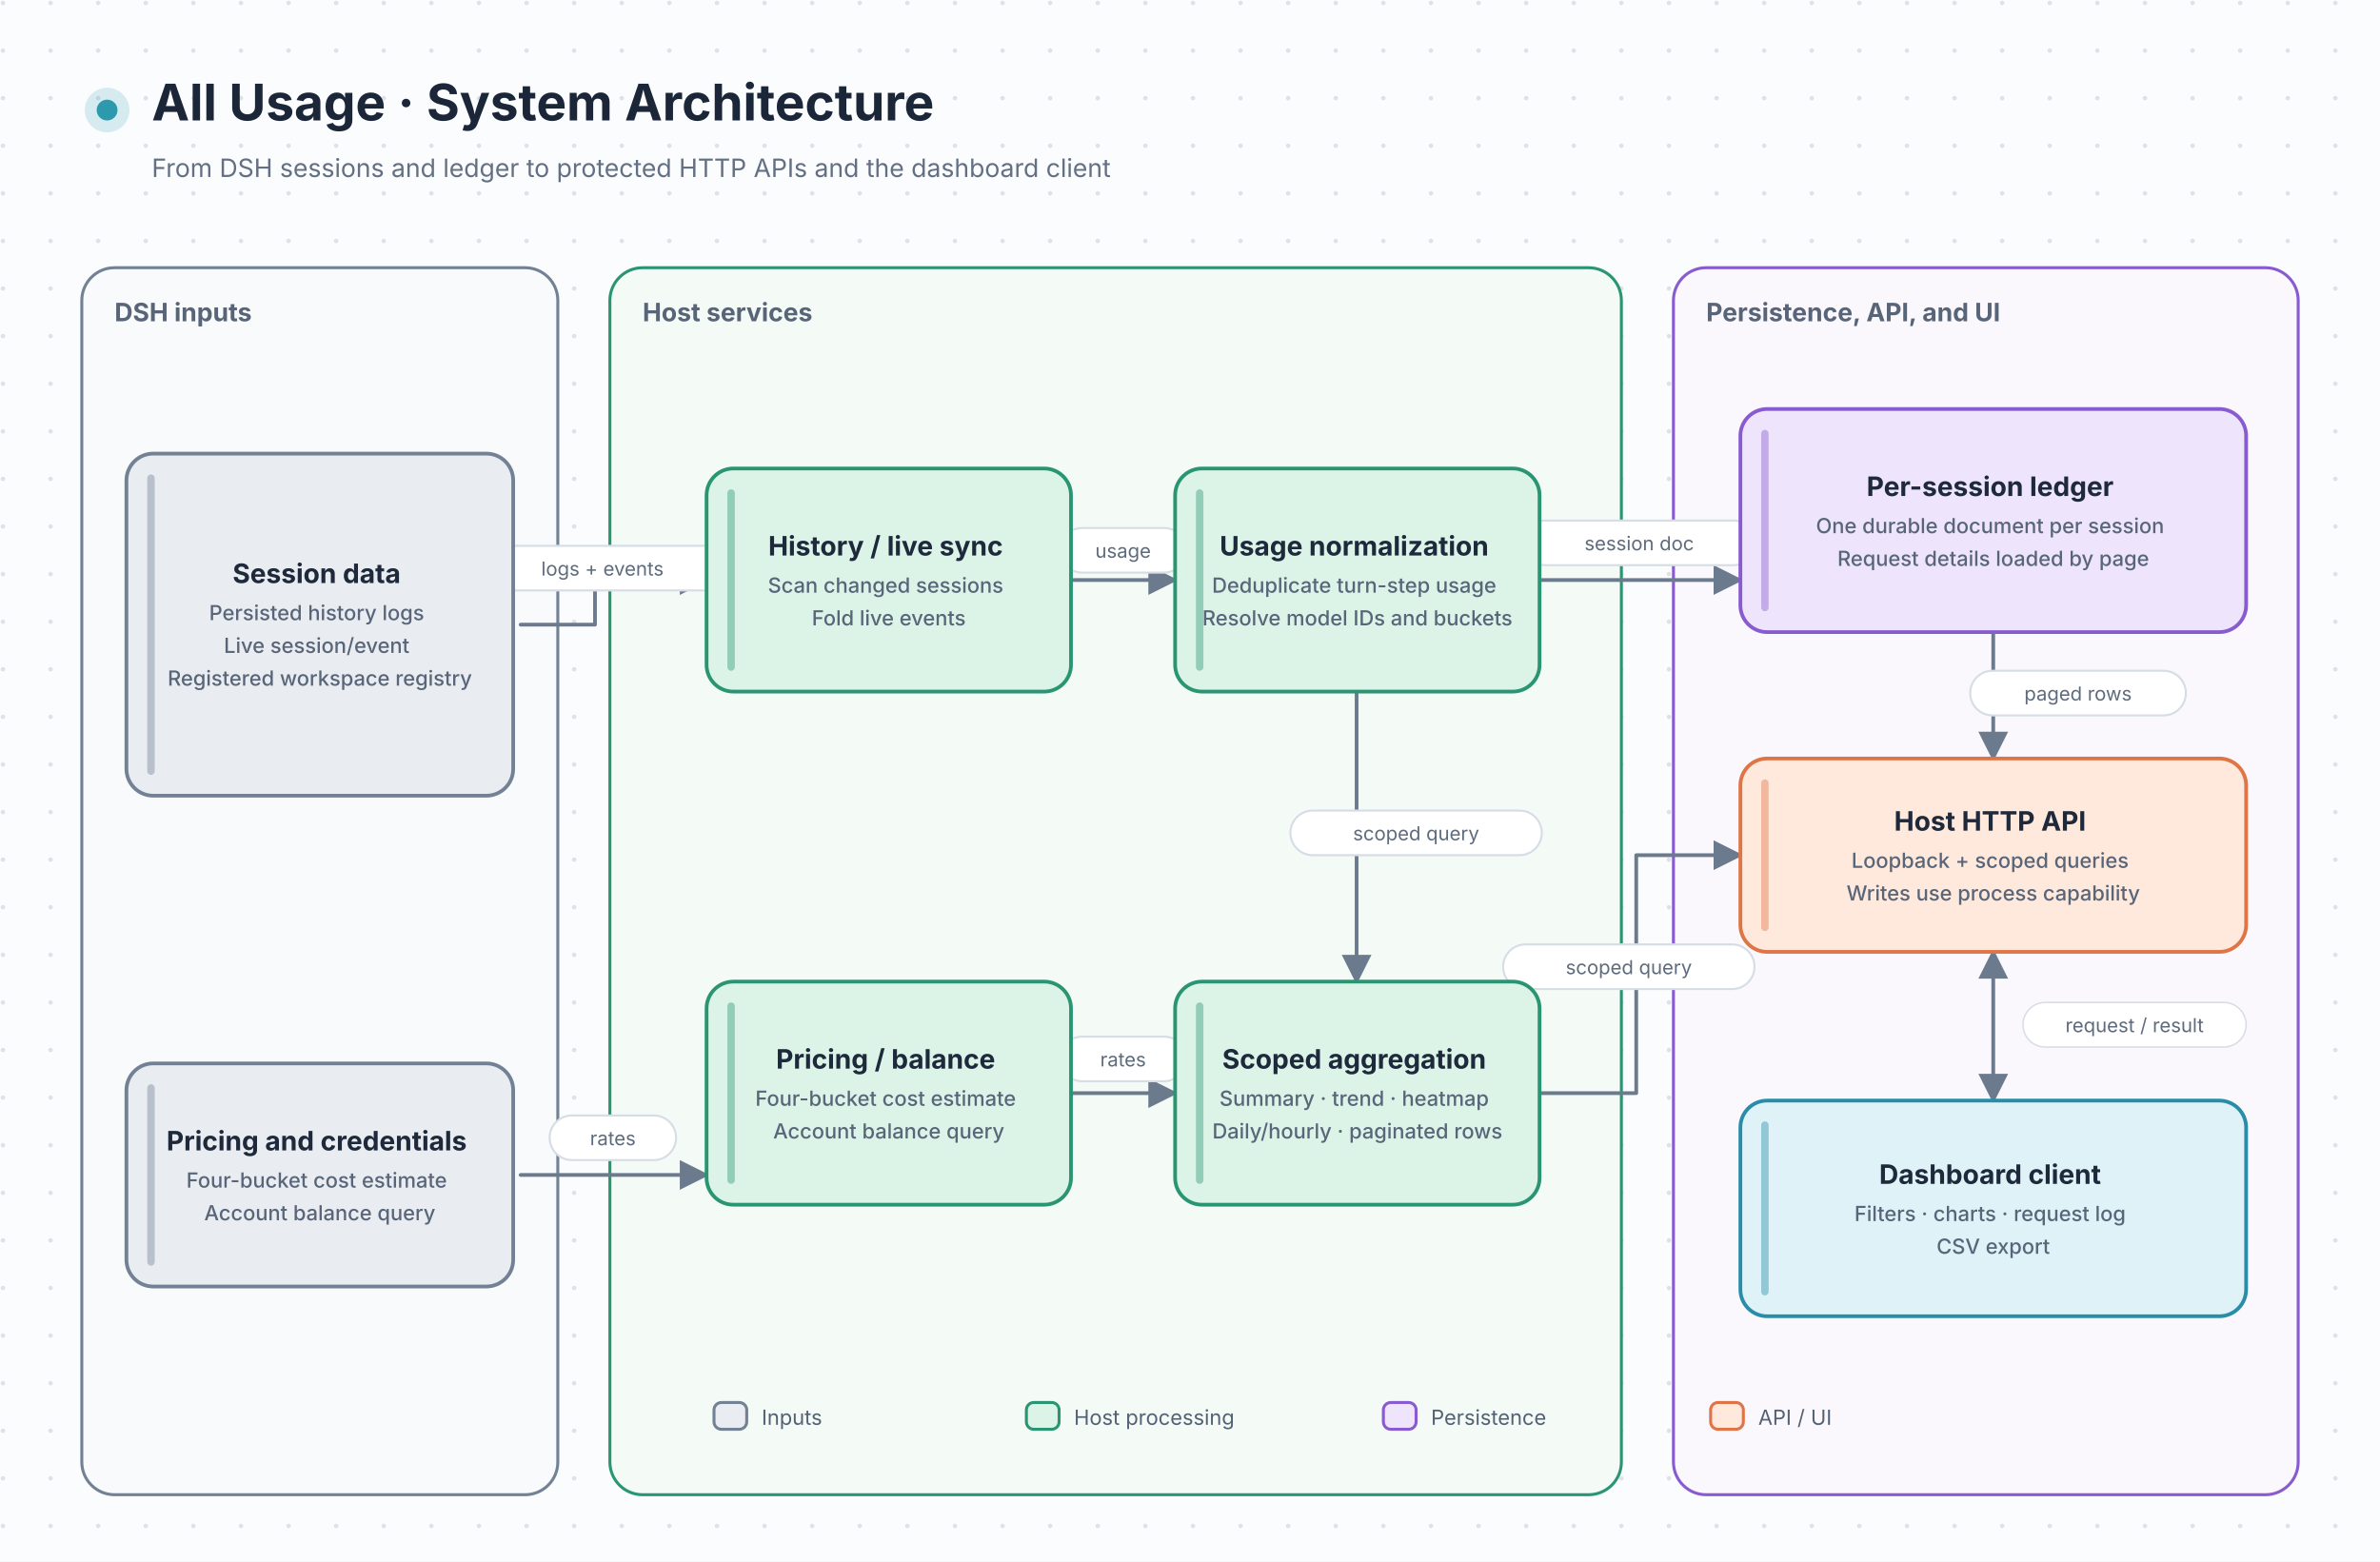
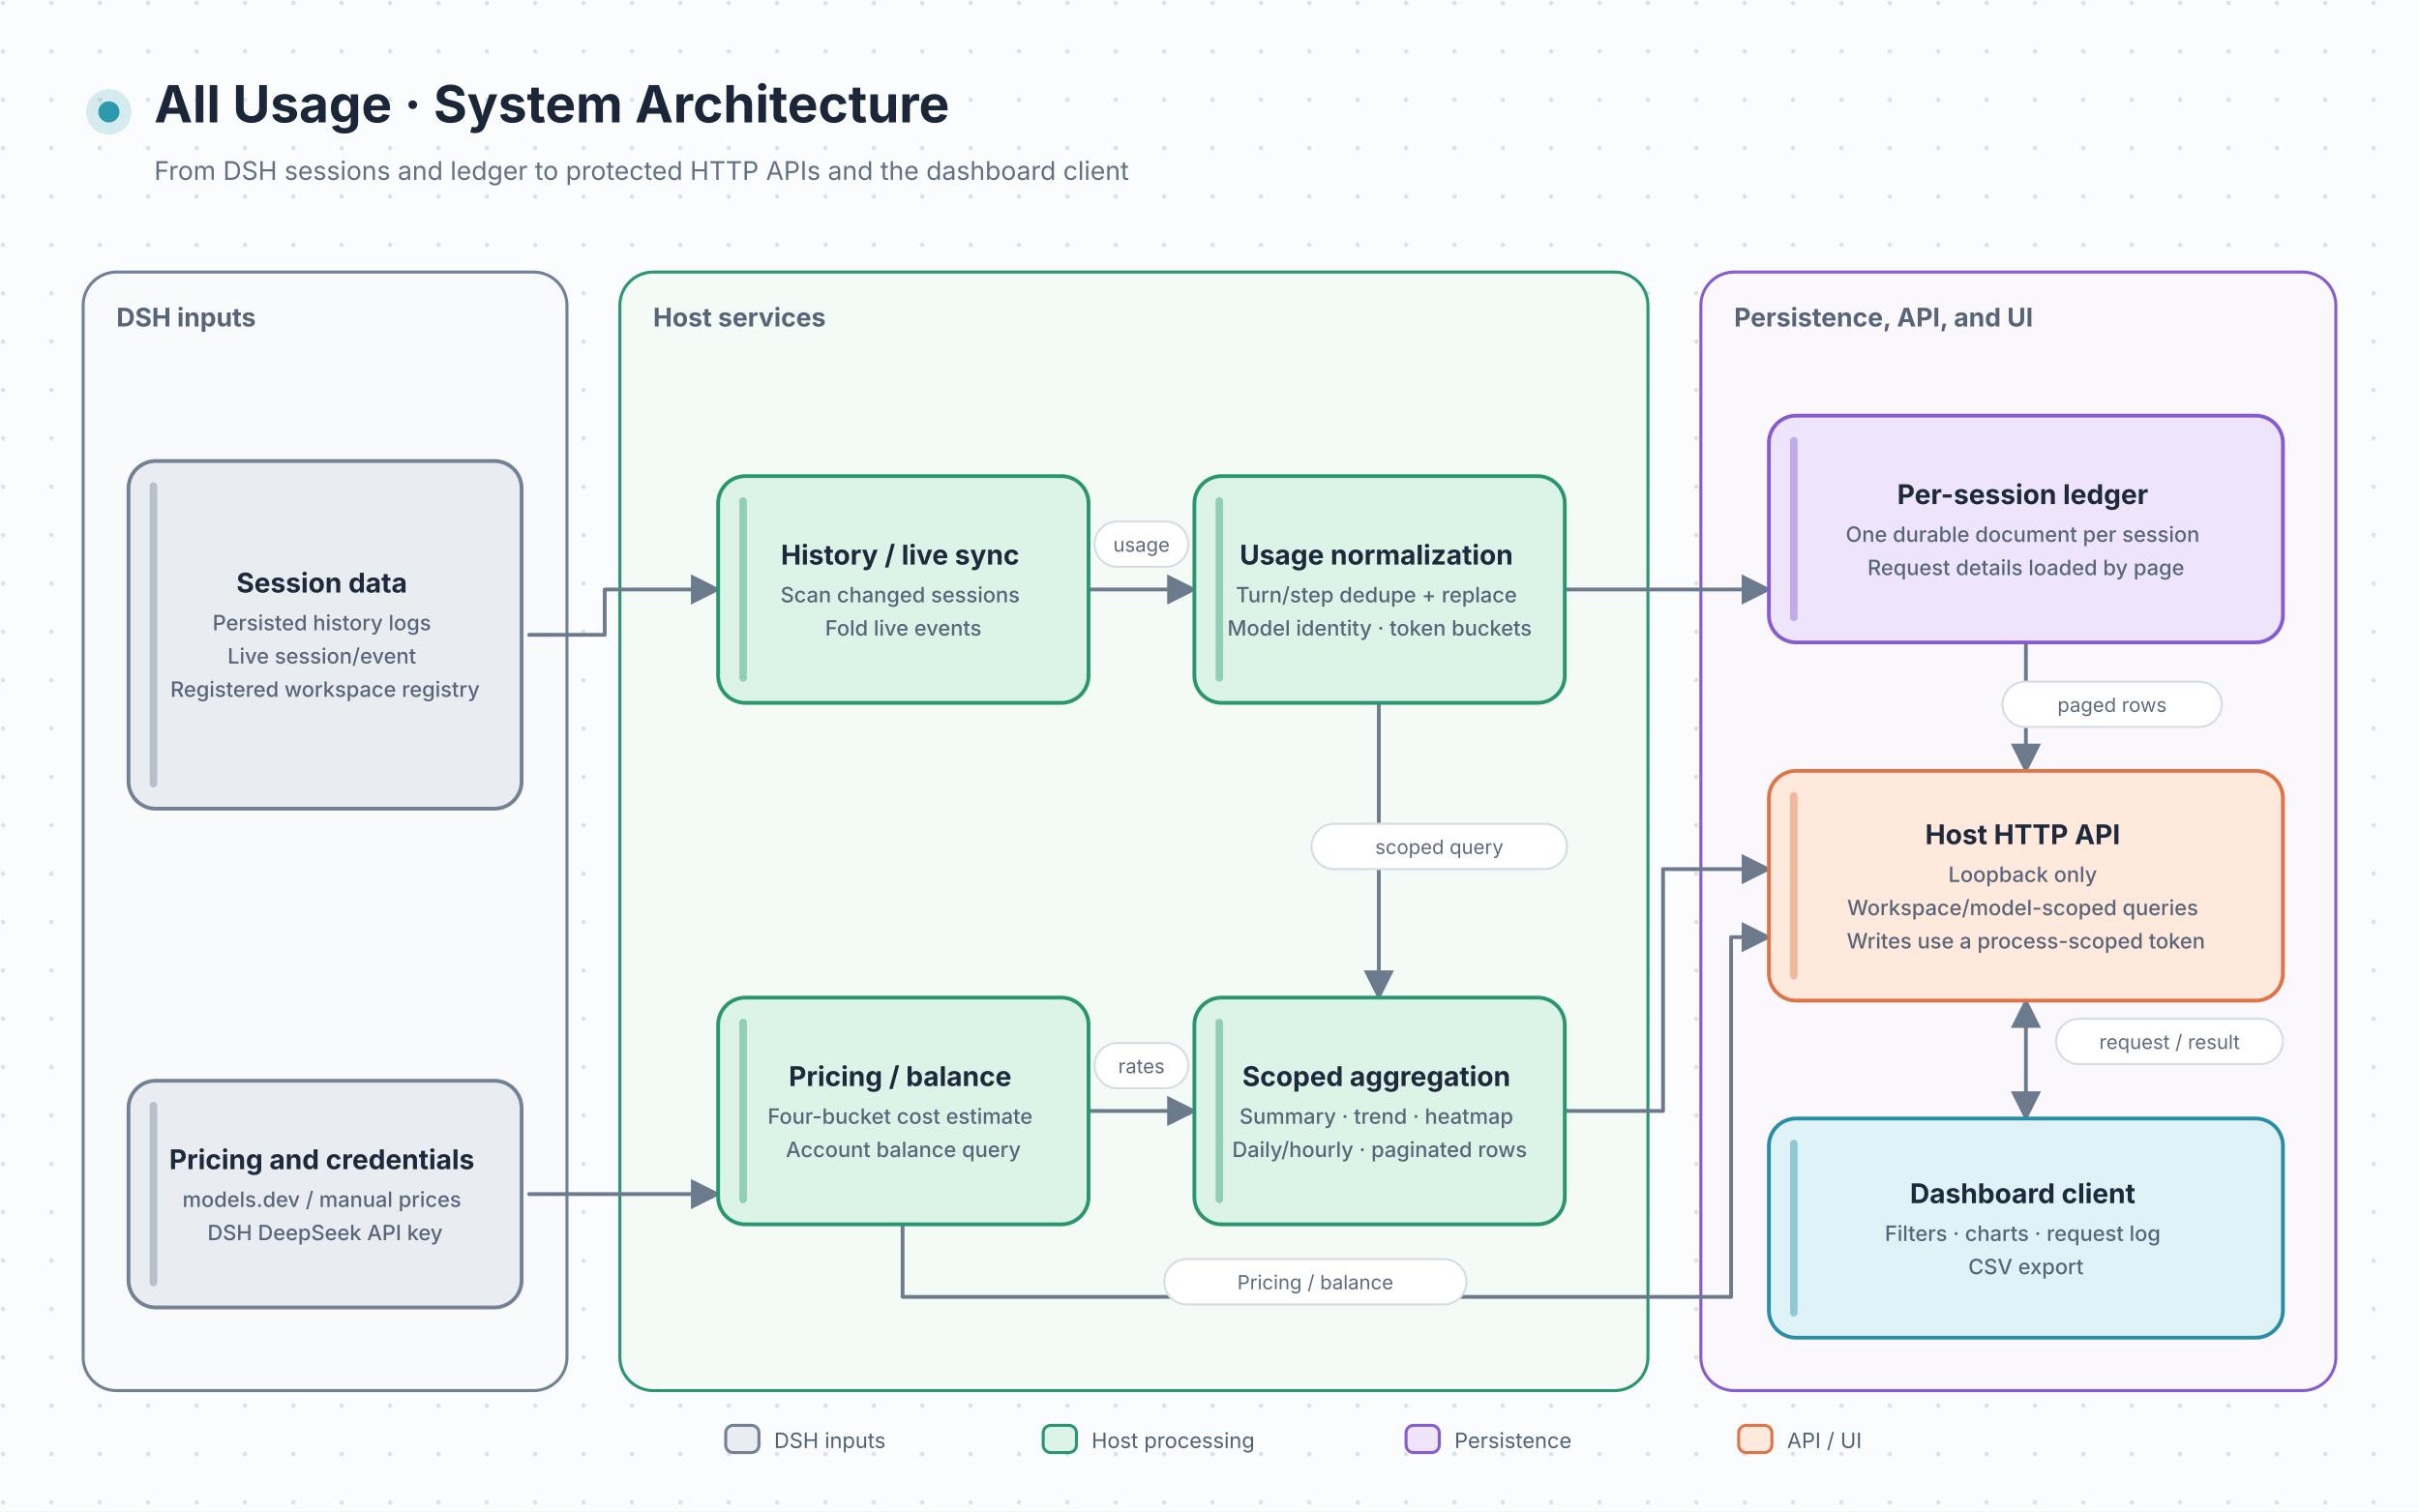
- <svg xmlns="http://www.w3.org/2000/svg" width="1600" height="1050" viewBox="0 0 1600 1050" role="img" aria-labelledby="title desc">
+ <svg xmlns="http://www.w3.org/2000/svg" lang="en" width="1600" height="1000" viewBox="0 0 1600 1000" role="img" aria-labelledby="arch-en-title arch-en-desc">
  <defs>
-     <pattern id="dots" width="32" height="32" patternUnits="userSpaceOnUse">
+     <pattern id="arch-en-dots" width="32" height="32" patternUnits="userSpaceOnUse">
      <circle cx="2" cy="2" r="1.5" fill="#dce2e9" />
    </pattern>
-     <marker id="arrow" viewBox="0 0 10 10" refX="9" refY="5" markerWidth="8" markerHeight="8" orient="auto-start-reverse">
+     <marker id="arch-en-arrow" viewBox="0 0 10 10" refX="9" refY="5" markerWidth="8" markerHeight="8" orient="auto-start-reverse">
      <path d="M 0 0 L 10 5 L 0 10 z" fill="#6c7a8d" />
    </marker>
  </defs>
  <rect width="100%" height="100%" fill="#fbfcfe" />
-   <rect width="100%" height="100%" fill="url(#dots)" />
+   <rect width="100%" height="100%" fill="url(#arch-en-dots)" />
  <circle cx="72" cy="74" r="15" fill="#2c99ad" opacity=".18" />
  <circle cx="72" cy="74" r="7" fill="#2c99ad" />
  <text x="102" y="81" font-family="Inter,system-ui,'Microsoft YaHei',sans-serif" font-size="34" font-weight="700" fill="#1b2638">All Usage · System Architecture</text>
  <text x="102" y="119" font-family="Inter,system-ui,'Microsoft YaHei',sans-serif" font-size="17" fill="#637083">From DSH sessions and ledger to protected HTTP APIs and the dashboard client</text>
  <g>
-     <rect x="55" y="180" width="320" height="825" rx="22" fill="#f8fafc" stroke="#738195" stroke-width="2" />
+     <rect x="55" y="180" width="320" height="740" rx="22" fill="#f8fafc" stroke="#738195" stroke-width="2" />
    <text x="77" y="216" font-family="Inter,system-ui,'Microsoft YaHei',sans-serif" font-size="17" font-weight="650" fill="#586578">DSH inputs</text>
  </g>
  <g>
-     <rect x="410" y="180" width="680" height="825" rx="22" fill="#f4fbf7" stroke="#299572" stroke-width="2" />
+     <rect x="410" y="180" width="680" height="740" rx="22" fill="#f4fbf7" stroke="#299572" stroke-width="2" />
    <text x="432" y="216" font-family="Inter,system-ui,'Microsoft YaHei',sans-serif" font-size="17" font-weight="650" fill="#586578">Host services</text>
  </g>
  <g>
-     <rect x="1125" y="180" width="420" height="825" rx="22" fill="#faf8fd" stroke="#885bd0" stroke-width="2" />
+     <rect x="1125" y="180" width="420" height="740" rx="22" fill="#faf8fd" stroke="#885bd0" stroke-width="2" />
    <text x="1147" y="216" font-family="Inter,system-ui,'Microsoft YaHei',sans-serif" font-size="17" font-weight="650" fill="#586578">Persistence, API, and UI</text>
  </g>
-   <path d="M350 420 H400 V390 H475" fill="none" stroke="#6c7a8d" stroke-width="2.5" stroke-linecap="round" stroke-linejoin="round" marker-end="url(#arrow)" />
-   <g>
-     <rect x="314.5" y="367" width="181" height="30" rx="15" fill="#fff" stroke="#d7dde5" stroke-width="1.4" />
-     <text x="405" y="387" text-anchor="middle" font-family="Inter,system-ui,'Microsoft YaHei',sans-serif" font-size="13" fill="#5e6b7d">logs + events</text>
-   </g>
-   <path d="M720 390 H790" fill="none" stroke="#6c7a8d" stroke-width="2.5" stroke-linecap="round" stroke-linejoin="round" marker-end="url(#arrow)" />
-   <g>
-     <rect x="712.5" y="355" width="85" height="30" rx="15" fill="#fff" stroke="#d7dde5" stroke-width="1.4" />
-     <text x="755" y="375" text-anchor="middle" font-family="Inter,system-ui,'Microsoft YaHei',sans-serif" font-size="13" fill="#5e6b7d">usage</text>
-   </g>
-   <path d="M1035 390 H1170" fill="none" stroke="#6c7a8d" stroke-width="2.5" stroke-linecap="round" stroke-linejoin="round" marker-end="url(#arrow)" />
-   <g>
-     <rect x="1023.5" y="350" width="157" height="30" rx="15" fill="#fff" stroke="#d7dde5" stroke-width="1.4" />
-     <text x="1102" y="370" text-anchor="middle" font-family="Inter,system-ui,'Microsoft YaHei',sans-serif" font-size="13" fill="#5e6b7d">session doc</text>
-   </g>
-   <path d="M912 465 V660" fill="none" stroke="#6c7a8d" stroke-width="2.5" stroke-linecap="round" stroke-linejoin="round" marker-end="url(#arrow)" />
-   <g>
-     <rect x="867.5" y="545" width="169" height="30" rx="15" fill="#fff" stroke="#d7dde5" stroke-width="1.4" />
-     <text x="952" y="565" text-anchor="middle" font-family="Inter,system-ui,'Microsoft YaHei',sans-serif" font-size="13" fill="#5e6b7d">scoped query</text>
-   </g>
-   <path d="M350 790 H475" fill="none" stroke="#6c7a8d" stroke-width="2.5" stroke-linecap="round" stroke-linejoin="round" marker-end="url(#arrow)" />
-   <g>
-     <rect x="369.5" y="750" width="85" height="30" rx="15" fill="#fff" stroke="#d7dde5" stroke-width="1.4" />
-     <text x="412" y="770" text-anchor="middle" font-family="Inter,system-ui,'Microsoft YaHei',sans-serif" font-size="13" fill="#5e6b7d">rates</text>
-   </g>
-   <path d="M720 735 H790" fill="none" stroke="#6c7a8d" stroke-width="2.5" stroke-linecap="round" stroke-linejoin="round" marker-end="url(#arrow)" />
-   <g>
-     <rect x="712.5" y="697" width="85" height="30" rx="15" fill="#fff" stroke="#d7dde5" stroke-width="1.4" />
-     <text x="755" y="717" text-anchor="middle" font-family="Inter,system-ui,'Microsoft YaHei',sans-serif" font-size="13" fill="#5e6b7d">rates</text>
-   </g>
-   <path d="M1035 735 H1100 V575 H1170" fill="none" stroke="#6c7a8d" stroke-width="2.5" stroke-linecap="round" stroke-linejoin="round" marker-end="url(#arrow)" />
-   <g>
-     <rect x="1010.5" y="635" width="169" height="30" rx="15" fill="#fff" stroke="#d7dde5" stroke-width="1.4" />
-     <text x="1095" y="655" text-anchor="middle" font-family="Inter,system-ui,'Microsoft YaHei',sans-serif" font-size="13" fill="#5e6b7d">scoped query</text>
-   </g>
-   <path d="M1340 425 V510" fill="none" stroke="#6c7a8d" stroke-width="2.5" stroke-linecap="round" stroke-linejoin="round" marker-end="url(#arrow)" />
-   <g>
-     <rect x="1324.5" y="451" width="145" height="30" rx="15" fill="#fff" stroke="#d7dde5" stroke-width="1.4" />
-     <text x="1397" y="471" text-anchor="middle" font-family="Inter,system-ui,'Microsoft YaHei',sans-serif" font-size="13" fill="#5e6b7d">paged rows</text>
-   </g>
-   <path d="M1340 640 V740" fill="none" stroke="#6c7a8d" stroke-width="2.5" marker-start="url(#arrow)" marker-end="url(#arrow)" />
-   <g>
-     <rect x="1360" y="674" width="150" height="30" rx="15" fill="#fff" stroke="#d7dde5" />
-     <text x="1435" y="694" text-anchor="middle" font-family="Inter,system-ui,'Microsoft YaHei',sans-serif" font-size="13" fill="#5e6b7d">request / result</text>
-   </g>
+   <path d="M350 420 H400 V390 H475" fill="none" stroke="#6c7a8d" stroke-width="2.5" stroke-linecap="round" stroke-linejoin="round" marker-end="url(#arch-en-arrow)" />
+   <path d="M720 390 H790" fill="none" stroke="#6c7a8d" stroke-width="2.5" stroke-linecap="round" stroke-linejoin="round" marker-end="url(#arch-en-arrow)" />
+   <path d="M1035 390 H1170" fill="none" stroke="#6c7a8d" stroke-width="2.5" stroke-linecap="round" stroke-linejoin="round" marker-end="url(#arch-en-arrow)" />
+   <path d="M912 465 V660" fill="none" stroke="#6c7a8d" stroke-width="2.5" stroke-linecap="round" stroke-linejoin="round" marker-end="url(#arch-en-arrow)" />
+   <path d="M350 790 H475" fill="none" stroke="#6c7a8d" stroke-width="2.5" stroke-linecap="round" stroke-linejoin="round" marker-end="url(#arch-en-arrow)" />
+   <path d="M720 735 H790" fill="none" stroke="#6c7a8d" stroke-width="2.5" stroke-linecap="round" stroke-linejoin="round" marker-end="url(#arch-en-arrow)" />
+   <path d="M1035 735 H1100 V575 H1170" fill="none" stroke="#6c7a8d" stroke-width="2.5" stroke-linecap="round" stroke-linejoin="round" marker-end="url(#arch-en-arrow)" />
+   <path d="M1340 425 V510" fill="none" stroke="#6c7a8d" stroke-width="2.5" stroke-linecap="round" stroke-linejoin="round" marker-end="url(#arch-en-arrow)" />
+   <path d="M1340 662 V740" fill="none" stroke="#6c7a8d" stroke-width="2.5" marker-start="url(#arch-en-arrow)" marker-end="url(#arch-en-arrow)" />
+   <path d="M597 810 V858 H1145 V620 H1170" fill="none" stroke="#6c7a8d" stroke-width="2.5" stroke-linecap="round" stroke-linejoin="round" marker-end="url(#arch-en-arrow)" />
  <g>
    <rect x="85" y="305" width="260" height="230" rx="18" fill="#e9edf2" stroke="#738195" stroke-width="2.5" />
    <rect x="99" y="319" width="5" height="202" rx="2.5" fill="#738195" opacity=".42" />
    <text x="215" y="392" text-anchor="middle" font-family="Inter,system-ui,'Microsoft YaHei',sans-serif" font-size="18" font-weight="700" fill="#1e293b">
      <tspan x="215">Session data</tspan>
      <tspan x="215" dy="25" font-size="14" font-weight="450" fill="#596579">Persisted history logs</tspan>
      <tspan x="215" dy="22" font-size="14" font-weight="450" fill="#596579">Live session/event</tspan>
      <tspan x="215" dy="22" font-size="14" font-weight="450" fill="#596579">Registered workspace registry</tspan>
    </text>
  </g>
  <g>
    <rect x="85" y="715" width="260" height="150" rx="18" fill="#e9edf2" stroke="#738195" stroke-width="2.5" />
    <rect x="99" y="729" width="5" height="122" rx="2.5" fill="#738195" opacity=".42" />
    <text x="215" y="773.5" text-anchor="middle" font-family="Inter,system-ui,'Microsoft YaHei',sans-serif" font-size="18" font-weight="700" fill="#1e293b">
      <tspan x="215">Pricing and credentials</tspan>
-       <tspan x="215" dy="25" font-size="14" font-weight="450" fill="#596579">Four-bucket cost estimate</tspan>
-       <tspan x="215" dy="22" font-size="14" font-weight="450" fill="#596579">Account balance query</tspan>
+       <tspan x="215" dy="25" font-size="14" font-weight="450" fill="#596579">models.dev / manual prices</tspan>
+       <tspan x="215" dy="22" font-size="14" font-weight="450" fill="#596579">DSH DeepSeek API key</tspan>
    </text>
  </g>
  <g>
    <rect x="475" y="315" width="245" height="150" rx="18" fill="#dcf4e8" stroke="#299572" stroke-width="2.5" />
    <rect x="489" y="329" width="5" height="122" rx="2.5" fill="#299572" opacity=".42" />
    <text x="597.5" y="373.5" text-anchor="middle" font-family="Inter,system-ui,'Microsoft YaHei',sans-serif" font-size="18" font-weight="700" fill="#1e293b">
      <tspan x="597.5">History / live sync</tspan>
      <tspan x="597.5" dy="25" font-size="14" font-weight="450" fill="#596579">Scan changed sessions</tspan>
      <tspan x="597.5" dy="22" font-size="14" font-weight="450" fill="#596579">Fold live events</tspan>
    </text>
  </g>
  <g>
    <rect x="790" y="315" width="245" height="150" rx="18" fill="#dcf4e8" stroke="#299572" stroke-width="2.5" />
    <rect x="804" y="329" width="5" height="122" rx="2.5" fill="#299572" opacity=".42" />
    <text x="912.5" y="373.5" text-anchor="middle" font-family="Inter,system-ui,'Microsoft YaHei',sans-serif" font-size="18" font-weight="700" fill="#1e293b">
      <tspan x="912.5">Usage normalization</tspan>
-       <tspan x="912.5" dy="25" font-size="14" font-weight="450" fill="#596579">Deduplicate turn-step usage</tspan>
-       <tspan x="912.5" dy="22" font-size="14" font-weight="450" fill="#596579">Resolve model IDs and buckets</tspan>
+       <tspan x="912.5" dy="25" font-size="14" font-weight="450" fill="#596579">Turn/step dedupe + replace</tspan>
+       <tspan x="912.5" dy="22" font-size="14" font-weight="450" fill="#596579">Model identity · token buckets</tspan>
    </text>
  </g>
  <g>
    <rect x="475" y="660" width="245" height="150" rx="18" fill="#dcf4e8" stroke="#299572" stroke-width="2.5" />
    <rect x="489" y="674" width="5" height="122" rx="2.5" fill="#299572" opacity=".42" />
    <text x="597.5" y="718.5" text-anchor="middle" font-family="Inter,system-ui,'Microsoft YaHei',sans-serif" font-size="18" font-weight="700" fill="#1e293b">
      <tspan x="597.5">Pricing / balance</tspan>
      <tspan x="597.5" dy="25" font-size="14" font-weight="450" fill="#596579">Four-bucket cost estimate</tspan>
      <tspan x="597.5" dy="22" font-size="14" font-weight="450" fill="#596579">Account balance query</tspan>
    </text>
  </g>
  <g>
    <rect x="790" y="660" width="245" height="150" rx="18" fill="#dcf4e8" stroke="#299572" stroke-width="2.5" />
    <rect x="804" y="674" width="5" height="122" rx="2.5" fill="#299572" opacity=".42" />
    <text x="912.5" y="718.5" text-anchor="middle" font-family="Inter,system-ui,'Microsoft YaHei',sans-serif" font-size="18" font-weight="700" fill="#1e293b">
      <tspan x="912.5">Scoped aggregation</tspan>
      <tspan x="912.5" dy="25" font-size="14" font-weight="450" fill="#596579">Summary · trend · heatmap</tspan>
      <tspan x="912.5" dy="22" font-size="14" font-weight="450" fill="#596579">Daily/hourly · paginated rows</tspan>
    </text>
  </g>
  <g>
    <rect x="1170" y="275" width="340" height="150" rx="18" fill="#eee5fc" stroke="#885bd0" stroke-width="2.5" />
    <rect x="1184" y="289" width="5" height="122" rx="2.5" fill="#885bd0" opacity=".42" />
    <text x="1340" y="333.5" text-anchor="middle" font-family="Inter,system-ui,'Microsoft YaHei',sans-serif" font-size="18" font-weight="700" fill="#1e293b">
      <tspan x="1340">Per-session ledger</tspan>
      <tspan x="1340" dy="25" font-size="14" font-weight="450" fill="#596579">One durable document per session</tspan>
      <tspan x="1340" dy="22" font-size="14" font-weight="450" fill="#596579">Request details loaded by page</tspan>
    </text>
  </g>
  <g>
-     <rect x="1170" y="510" width="340" height="130" rx="18" fill="#ffe9dc" stroke="#df7446" stroke-width="2.5" />
-     <rect x="1184" y="524" width="5" height="102" rx="2.5" fill="#df7446" opacity=".42" />
+     <rect x="1170" y="510" width="340" height="152" rx="18" fill="#ffe9dc" stroke="#df7446" stroke-width="2.5" />
+     <rect x="1184" y="524" width="5" height="124" rx="2.5" fill="#df7446" opacity=".42" />
    <text x="1340" y="558.5" text-anchor="middle" font-family="Inter,system-ui,'Microsoft YaHei',sans-serif" font-size="18" font-weight="700" fill="#1e293b">
      <tspan x="1340">Host HTTP API</tspan>
-       <tspan x="1340" dy="25" font-size="14" font-weight="450" fill="#596579">Loopback + scoped queries</tspan>
-       <tspan x="1340" dy="22" font-size="14" font-weight="450" fill="#596579">Writes use process capability</tspan>
+       <tspan x="1340" dy="25" font-size="14" font-weight="450" fill="#596579">Loopback only</tspan>
+       <tspan x="1340" dy="22" font-size="14" font-weight="450" fill="#596579">Workspace/model-scoped queries</tspan>
+       <tspan x="1340" dy="22" font-size="14" font-weight="450" fill="#596579">Writes use a process-scoped token</tspan>
    </text>
  </g>
  <g>
    <rect x="1170" y="740" width="340" height="145" rx="18" fill="#def2f7" stroke="#298da8" stroke-width="2.5" />
    <rect x="1184" y="754" width="5" height="117" rx="2.5" fill="#298da8" opacity=".42" />
    <text x="1340" y="796" text-anchor="middle" font-family="Inter,system-ui,'Microsoft YaHei',sans-serif" font-size="18" font-weight="700" fill="#1e293b">
      <tspan x="1340">Dashboard client</tspan>
      <tspan x="1340" dy="25" font-size="14" font-weight="450" fill="#596579">Filters · charts · request log</tspan>
      <tspan x="1340" dy="22" font-size="14" font-weight="450" fill="#596579">CSV export</tspan>
    </text>
  </g>
+   <g>
+     <rect x="724" y="345" width="62" height="30" rx="15" fill="#fff" stroke="#d7dde5" stroke-width="1.4" />
+     <text x="755" y="365" text-anchor="middle" font-family="Inter,system-ui,'Microsoft YaHei',sans-serif" font-size="13" fill="#5e6b7d">usage</text>
+   </g>
+   <g>
+     <rect x="867.5" y="545" width="169" height="30" rx="15" fill="#fff" stroke="#d7dde5" stroke-width="1.4" />
+     <text x="952" y="565" text-anchor="middle" font-family="Inter,system-ui,'Microsoft YaHei',sans-serif" font-size="13" fill="#5e6b7d">scoped query</text>
+   </g>
+   <g>
+     <rect x="724" y="690" width="62" height="30" rx="15" fill="#fff" stroke="#d7dde5" stroke-width="1.4" />
+     <text x="755" y="710" text-anchor="middle" font-family="Inter,system-ui,'Microsoft YaHei',sans-serif" font-size="13" fill="#5e6b7d">rates</text>
+   </g>
+   <g>
+     <rect x="1324.5" y="451" width="145" height="30" rx="15" fill="#fff" stroke="#d7dde5" stroke-width="1.4" />
+     <text x="1397" y="471" text-anchor="middle" font-family="Inter,system-ui,'Microsoft YaHei',sans-serif" font-size="13" fill="#5e6b7d">paged rows</text>
+   </g>
+   <g>
+     <rect x="1360" y="674" width="150" height="30" rx="15" fill="#fff" stroke="#d7dde5" stroke-width="1.4" />
+     <text x="1435" y="694" text-anchor="middle" font-family="Inter,system-ui,'Microsoft YaHei',sans-serif" font-size="13" fill="#5e6b7d">request / result</text>
+   </g>
+   <g>
+     <rect x="770" y="833" width="200" height="30" rx="15" fill="#fff" stroke="#d7dde5" stroke-width="1.4" />
+     <text x="870" y="853" text-anchor="middle" font-family="Inter,system-ui,'Microsoft YaHei',sans-serif" font-size="13" fill="#5e6b7d">Pricing / balance</text>
+   </g>
  <rect x="480" y="943" width="22" height="18" rx="5" fill="#e9edf2" stroke="#738195" stroke-width="2" />
-   <text x="512" y="958" font-family="Inter,system-ui,'Microsoft YaHei',sans-serif" font-size="14" fill="#536174">Inputs</text>
+   <text x="512" y="958" font-family="Inter,system-ui,'Microsoft YaHei',sans-serif" font-size="14" fill="#536174">DSH inputs</text>
  <rect x="690" y="943" width="22" height="18" rx="5" fill="#dcf4e8" stroke="#299572" stroke-width="2" />
  <text x="722" y="958" font-family="Inter,system-ui,'Microsoft YaHei',sans-serif" font-size="14" fill="#536174">Host processing</text>
  <rect x="930" y="943" width="22" height="18" rx="5" fill="#eee5fc" stroke="#885bd0" stroke-width="2" />
  <text x="962" y="958" font-family="Inter,system-ui,'Microsoft YaHei',sans-serif" font-size="14" fill="#536174">Persistence</text>
  <rect x="1150" y="943" width="22" height="18" rx="5" fill="#ffe9dc" stroke="#df7446" stroke-width="2" />
  <text x="1182" y="958" font-family="Inter,system-ui,'Microsoft YaHei',sans-serif" font-size="14" fill="#536174">API / UI</text>
</svg>
